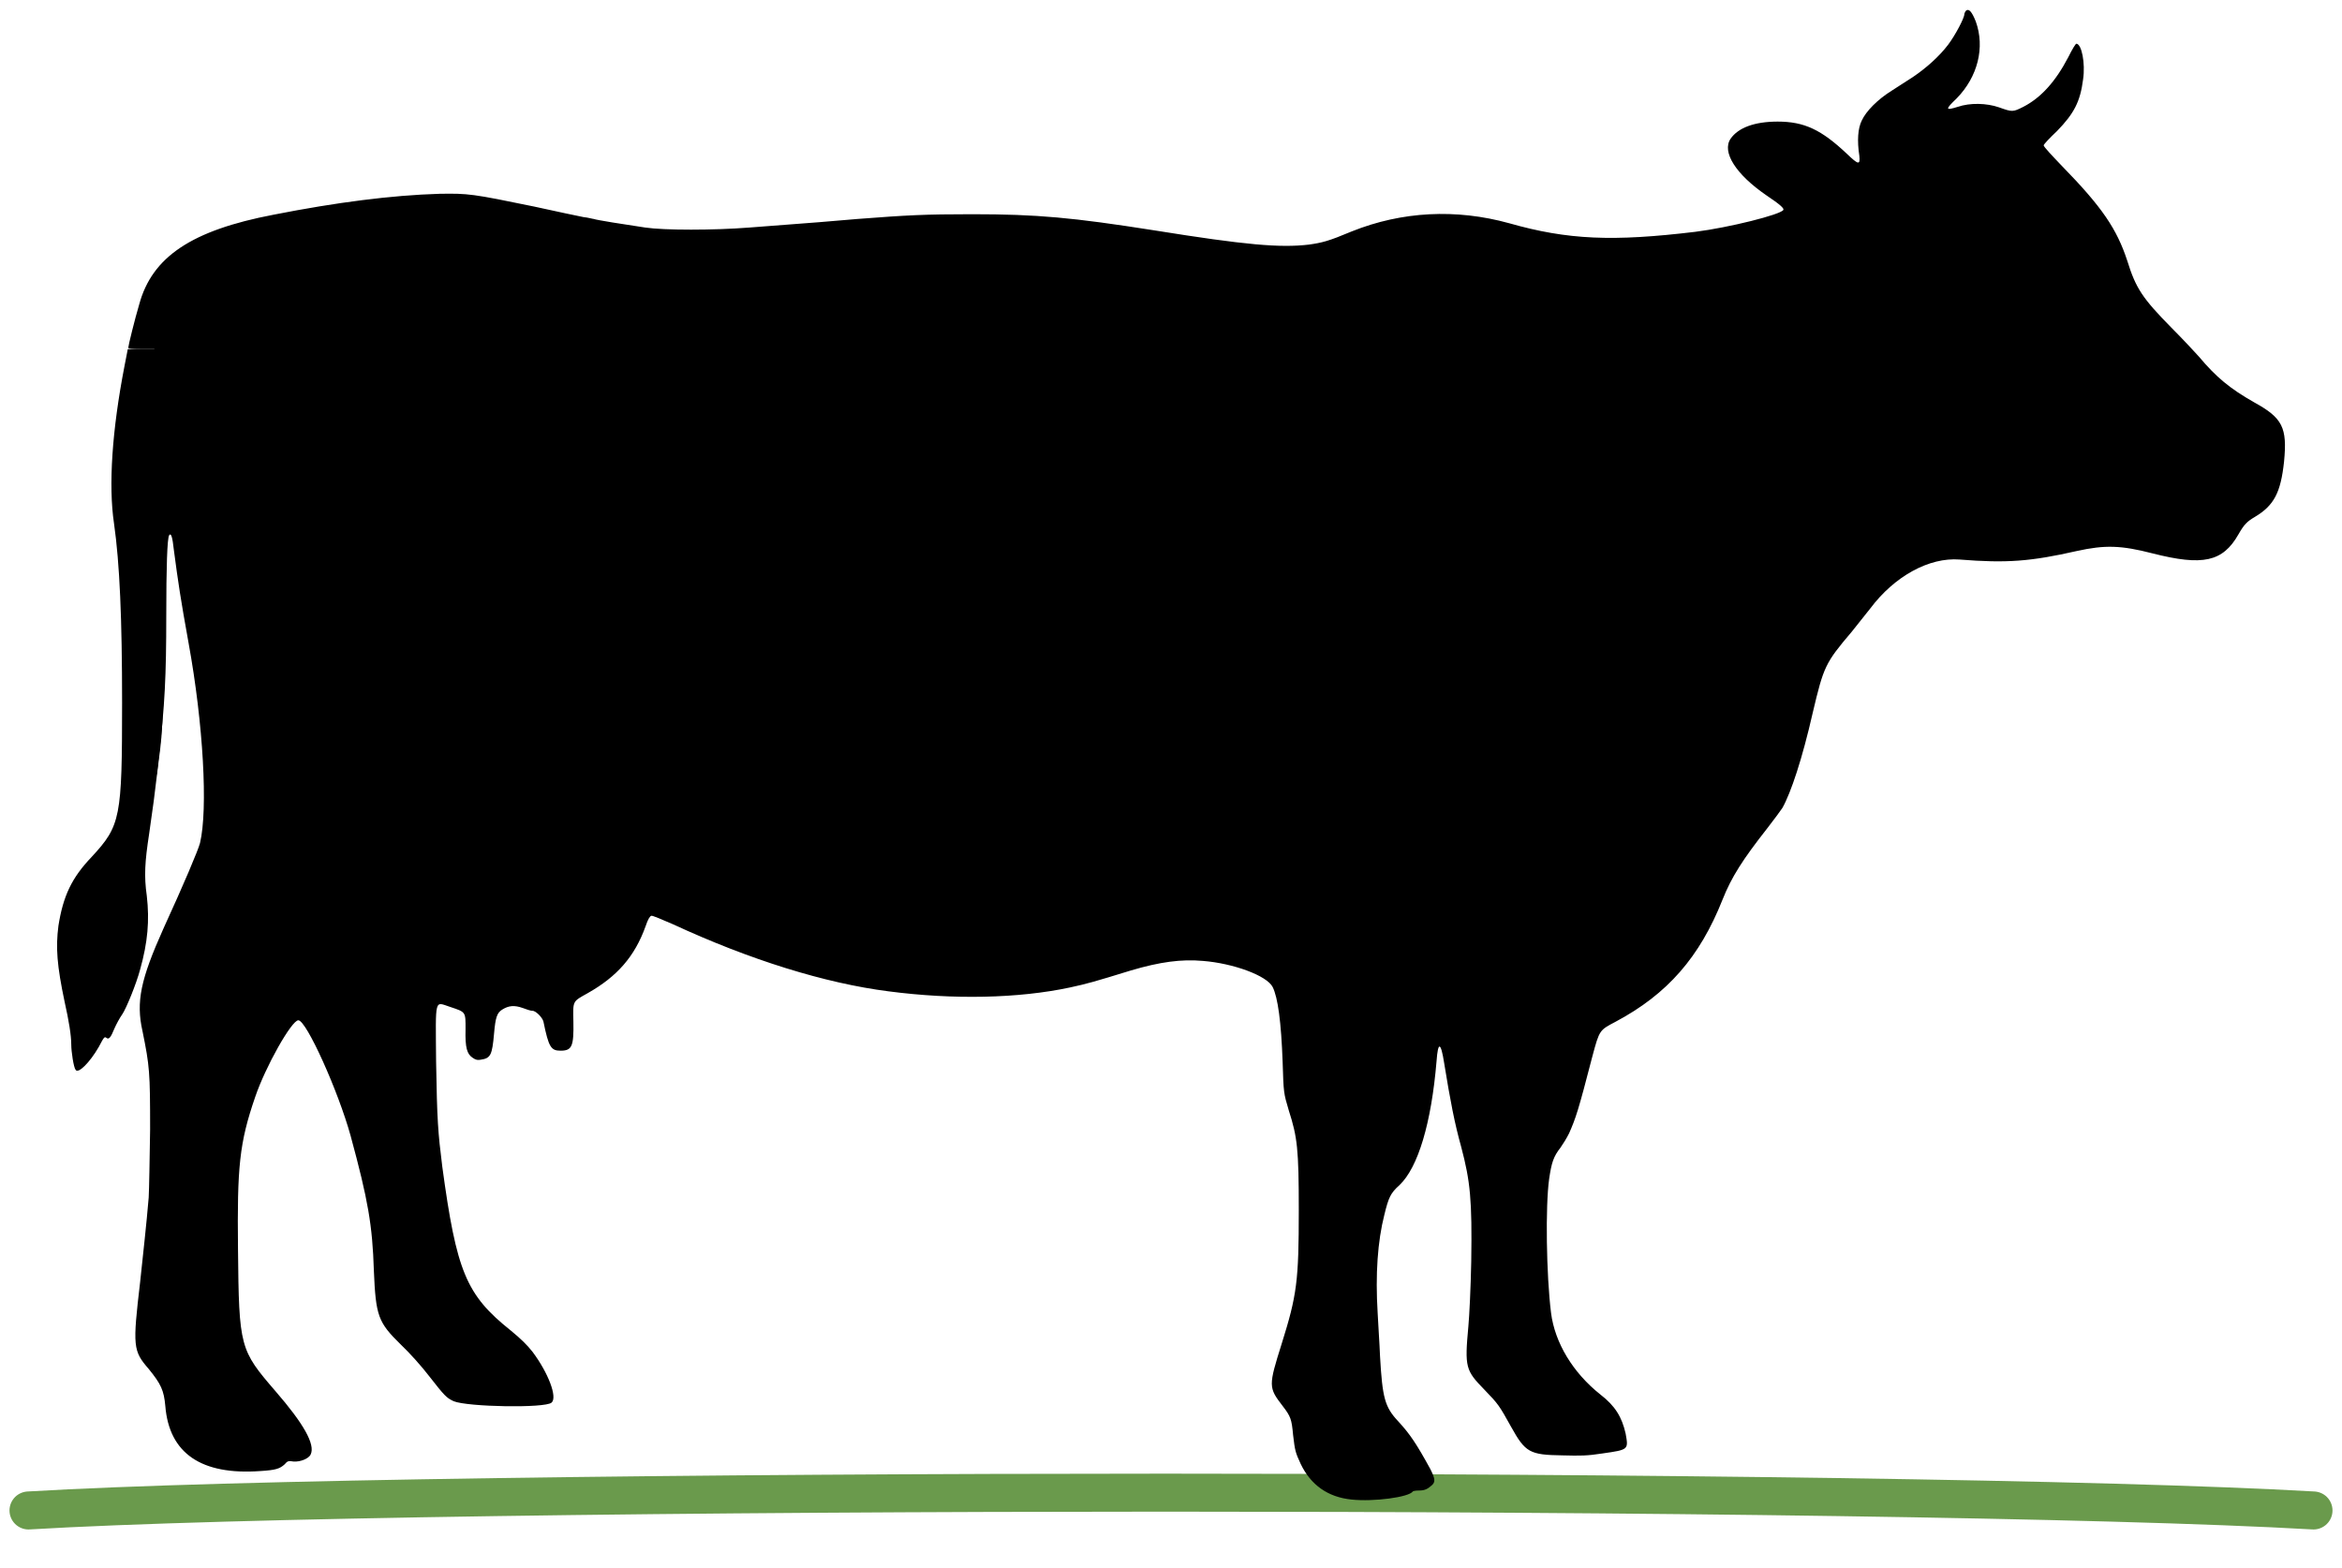
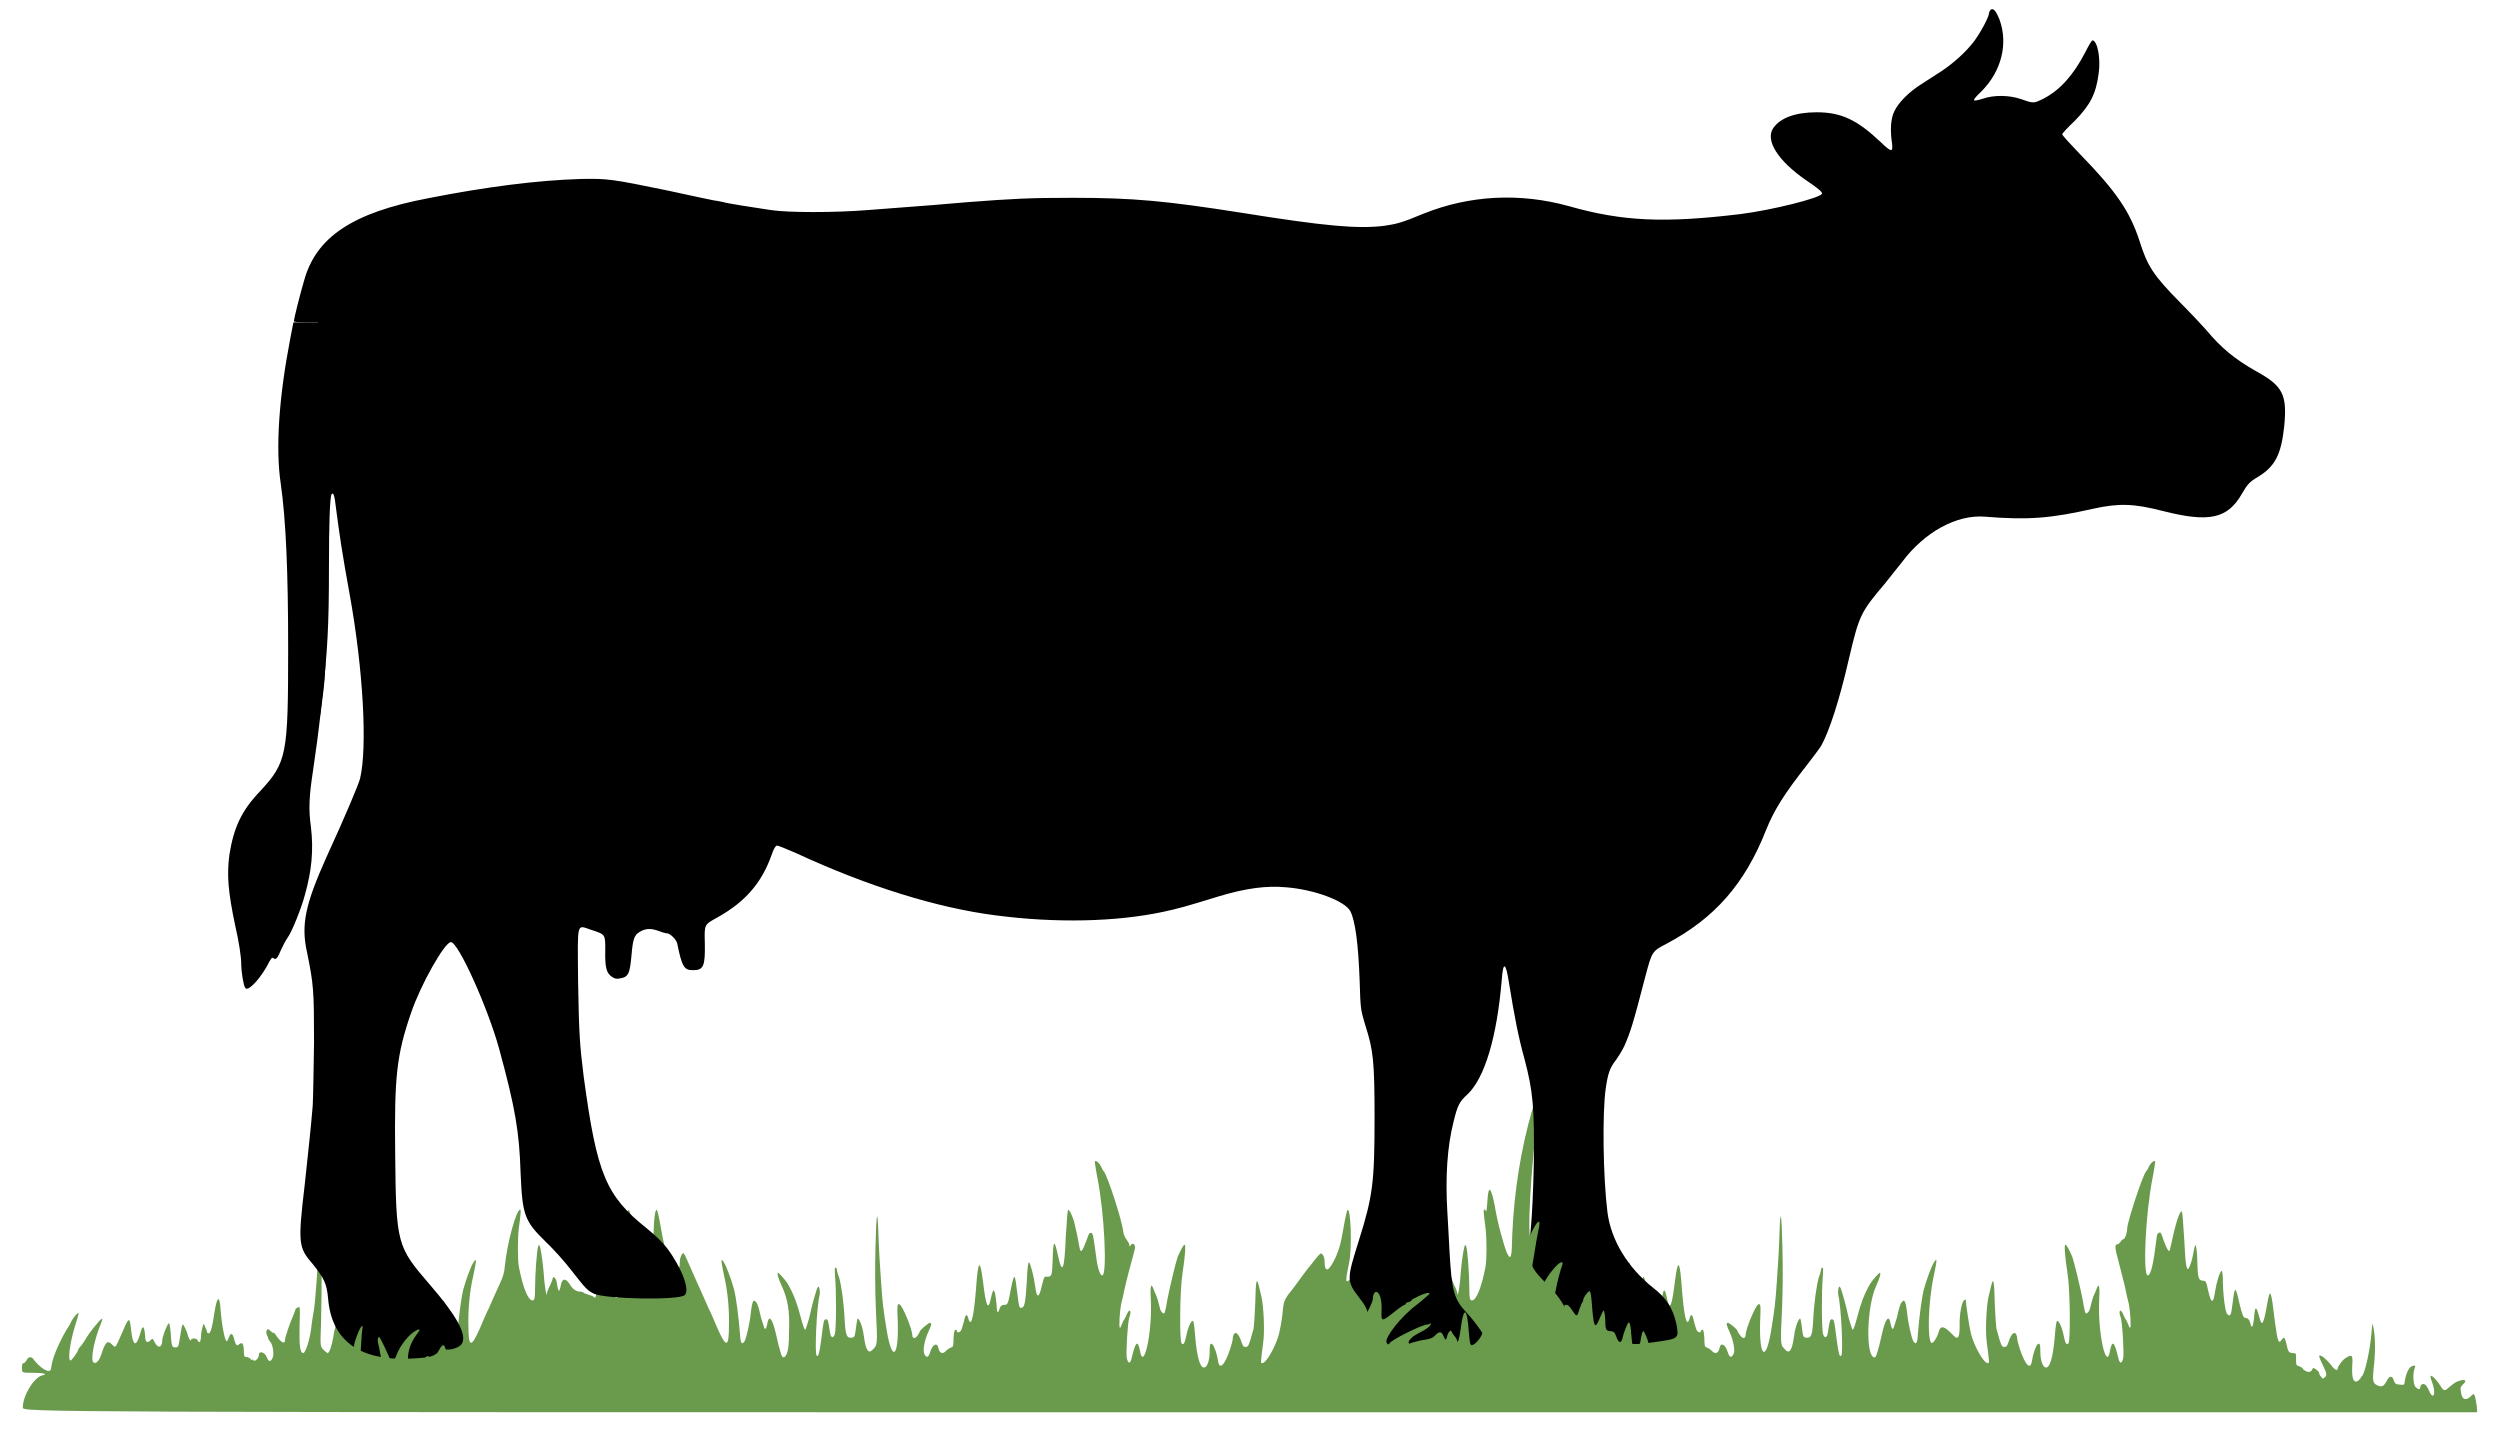
- <svg xmlns="http://www.w3.org/2000/svg" viewBox="-10 0 493 330" role="img" aria-label="Cow">
-   <path d="M-4 318 C80 313 390 313 477 318" fill="none" stroke="#6a9a4c" stroke-width="8" stroke-linecap="round" />
+ <svg xmlns="http://www.w3.org/2000/svg" viewBox="-50 0 570 326" role="img" aria-label="Cow">
+   <path fill="#6a9a4c" d="M-44.8 320.9C-44.8 318.2 -42.3 314.1 -40.4 313.6C-39 313.3 -39.9 313 -42.4 313C-45 313 -45 313 -45 311.9C-45 311.1 -44.9 310.8 -44.6 310.8C-44.4 310.8 -44.1 310.4 -43.9 310.1C-43.6 309.3 -42.8 309.2 -42.3 310C-40.9 311.8 -39.2 312.9 -38.6 312.5C-38.4 312.4 -38.3 311.8 -38.2 311.1C-37.9 309.1 -35.9 304.7 -34.2 302.2C-34 301.8 -33.8 301.5 -33.8 301.4C-33.8 301.2 -32.7 299.7 -32.4 299.5C-31.9 299.1 -32 299.5 -32.8 302C-34.1 306.2 -34.6 310.2 -33.9 310.2C-33.7 310.2 -32.2 308.2 -32.2 307.8C-32.2 307.7 -31.9 307.2 -31.4 306.7C-31 306.1 -30.4 305.3 -30.3 305C-29.8 304.1 -27.3 300.9 -26.8 300.7C-26.6 300.5 -26.6 300.8 -27 301.8C-28.5 305.4 -29.3 309.6 -28.8 310.5C-28.3 311.2 -27.4 310.4 -26.9 308.8C-26 306 -25.5 305.5 -24.5 306.5C-23.6 307.4 -23.8 307.6 -22 303.5C-20.6 300.2 -20.4 300.2 -20.1 303.3C-19.7 306.9 -19 307.2 -18.1 304.3C-17.5 301.9 -17.1 302.1 -16.9 304.7C-16.9 306 -16.4 306.3 -15.7 305.6C-15.2 305.1 -15.2 305.1 -14.7 306.1C-13.9 307.6 -13 307.2 -13 305.5C-13 304.9 -12 302.2 -11.6 301.8C-11.4 301.5 -11.3 301.9 -11.1 303.7C-10.9 306.9 -10.8 307.2 -10.1 307.2C-9.4 307.2 -9.3 307.2 -9 305.1C-8.6 302.6 -8.5 302 -8.3 302C-8.1 302 -7.3 303.8 -7.2 304.3C-7.2 304.7 -6.5 306 -6.5 305.6C-6.5 305.1 -5.3 305 -5 305.5C-4.6 306.3 -4.3 306.1 -4.2 305.1C-4.2 304.5 -4.1 303.6 -3.9 302.9C-3.6 301.6 -3.6 301.6 -3.2 302.6C-2.9 303.1 -2.8 303.6 -2.8 303.7C-2.8 303.9 -2.6 304 -2.4 304C-2 304 -1.6 302.7 -1.1 299.2C-0.5 295.4 0.1 295.2 0.3 298.7C0.6 302.5 1.3 305.8 1.7 305.8C1.8 305.8 2 305.4 2.2 304.9C2.5 303.9 3 303.9 3.3 305C3.7 306.6 4 307 4.4 306.6C5.2 305.9 5.5 306.2 5.6 307.8C5.6 309.3 5.7 309.4 6.2 309.4C6.5 309.4 6.9 309.6 7.1 309.8C7.4 310.2 7.5 310.2 7.6 310C7.7 309.7 7.7 309.7 7.7 309.9C7.8 310.8 9 309.8 9 309C9 307.9 10.3 308.2 10.8 309.4C11.2 310.5 11.7 310.6 12.1 309.7C12.6 308.9 12.2 306.5 11.6 305.9C11.4 305.7 11.2 305.4 11.2 305.3C11.2 305.2 11.1 304.8 10.9 304.5C10.4 303.4 11 302.6 11.6 303.4C11.9 303.7 12.2 303.9 12.3 303.9C12.4 303.8 12.7 304 12.9 304.4C14.1 306.2 15 306.6 15 305.4C15 304.9 16.2 301.3 16.8 300.1C17 299.5 17.3 298.9 17.3 298.8C17.2 298.4 18.2 297.8 18.3 298.1C18.4 298.2 18.4 300.2 18.3 302.4C18.2 306.7 18.4 308.6 19.2 308.5C19.7 308.3 20.7 305.3 21 302.5C21.1 301.3 21.4 299.8 21.5 299.1C21.9 297.1 22.5 288.6 22.7 282.4C22.8 277.9 22.9 276.9 23.1 277.8C23.4 279.2 23.4 294.9 23.2 301.6C23 306.9 23 306.9 23.7 307.7C24.1 308.1 24.6 308.5 24.7 308.5C25.1 308.5 25.7 306.7 26 304.8C26.2 303.1 26.8 301.1 27.3 300.7C27.5 300.4 27.6 300.9 27.9 303.2C28.1 304.8 28.2 304.9 28.8 305C29.9 305.1 30.2 304.6 30.4 301.2C30.6 296.9 31.2 292.9 31.7 291.2C32 290.5 32.2 289.7 32.2 289.4C32.2 289.2 32.4 289 32.5 289C32.7 289 32.7 289.6 32.6 291.1C32.3 294.2 32.3 303.5 32.7 304.3C33.1 305.3 33.6 305 33.8 303.6C34.1 301.2 34.3 300.8 34.6 300.8C35.2 300.8 35.2 301 35.7 305C36.2 308.8 36.4 309.4 36.8 309.1C37.3 308.8 36.8 297.8 36.1 295.1C36 294.4 36.2 293.1 36.5 293.4C36.8 293.7 37.9 297.6 38.5 300.5C38.9 301.9 39.3 303.1 39.4 303.2C39.6 303.2 40 302 40.5 300.1C41.2 297.4 42 295.1 43.4 292.7C43.8 292 45.4 290.2 45.6 290.2C45.9 290.2 45.6 291.4 44.8 293.1C42.6 297.8 42.3 309.5 44.4 309.5C44.6 309.5 44.8 309.1 45 308.4C45.2 307.9 45.3 307.2 45.4 307C45.5 306.8 45.7 305.7 46 304.5C46.9 300.5 47.7 299.5 48.1 302C48.3 303 48.6 303.3 48.8 302.6C48.9 302.3 49.2 301.3 49.5 300.4C49.7 299.4 50 298.3 50.1 298C50.2 297.7 50.4 297.1 50.6 296.9C51.2 296.1 51.5 296.7 51.8 299.1C52 301.6 52.9 305.4 53.3 305.9C53.9 306.7 54.2 306.2 54.3 303.9C54.6 300.1 55.2 295.7 55.6 294.1C56.3 291.6 57.3 288.9 57.9 287.9C58.7 286.6 58.7 287.1 57.9 290.9C57.1 294.3 56.7 298.5 56.8 302.2C56.8 307.3 57.4 307.4 59.4 302.9C60.2 301.1 60.8 299.5 61.4 298.4C61.7 297.7 62.2 296.6 62.5 295.9C62.8 295.2 63.5 293.7 64 292.6C64.7 291.1 65 290.1 65.1 288.7C65.6 283.5 67.7 275.8 68.6 275.8C68.8 275.8 68.8 276.2 68.3 280C68 282.3 68 287.2 68.3 288.8C69.2 293.5 70.4 296.5 71.4 296.5C71.9 296.5 72 295.9 72 293.5C72 290.7 72.4 284.9 72.7 284.2C72.9 283.7 73 283.7 73.2 284.6C73.5 285.9 73.9 288.9 74.1 292C74.3 294 74.7 296.1 74.7 294.8C74.8 294.5 75 293.8 75.4 293.1C75.7 292.4 76 291.7 76 291.6C76 290.8 76.7 291.3 76.9 292.2C77.3 294.8 77.5 294.9 77.9 292.9C78.2 291.4 79 291.4 79.9 292.8C80.6 294 81.4 294.5 82.4 294.5C82.7 294.5 83 294.6 83 294.7C83 294.8 83.6 295 84.2 295.2C84.9 295.4 85.5 295.7 85.5 295.8C85.5 296 85.6 295.9 85.8 295.7C86.2 295 85.4 293.9 83 291.4C80.7 289.1 80.4 288.8 80.8 288.2C80.9 288 81 288 81 288.2C81 288.3 81.3 288.5 81.7 288.6C82.1 288.7 82.7 288.9 83 289.2C83.3 289.5 83.6 289.8 83.7 289.8C83.8 289.8 84.2 290 84.6 290.3C84.9 290.6 85.6 291.2 86 291.5C87.1 292.3 89.7 294.9 90.1 295.6C90.6 296.2 91 295.9 91 294.9C91 293.8 88.4 287.8 86.9 285.4C86.5 284.8 86.2 284.2 86.1 284C86 283.8 84.9 282.3 83.6 280.6C80.9 277 80.6 276.4 81.8 276.8C82.3 276.9 82.6 277 82.7 277C83 277 87.9 282.3 89.5 284.3C90.6 285.8 91.7 287 91.8 286.9C92 286.9 92.1 285.8 92 283.5C91.9 279.9 92.3 277.3 92.9 276.3C93.5 275.5 93.6 275.9 94 278.8C94.2 280.7 95.1 284.1 95.7 285.4C97.9 290 98.3 290.7 99.1 291.6C100.3 292.8 100.3 292.2 99.4 287.9C98.7 284.6 99 275.1 99.8 275.9C99.9 276.1 100.3 277.7 100.6 279.5C101.3 283.6 101.6 284.6 102.4 286.5C103.9 290 105 290.4 105 287.6C105 287.1 105.2 286.5 105.4 286.1C105.9 285.4 105.8 285.3 107.6 289.4C108.1 290.5 108.8 292.1 109.2 293C109.6 293.9 110.2 295.2 110.5 295.9C110.8 296.6 111.3 297.7 111.6 298.4C112.2 299.5 112.8 301.1 113.6 302.9C115.6 307.4 116.2 307.3 116.2 302.2C116.3 298.5 115.9 294.3 115.1 290.9C114.3 287.1 114.3 286.6 115.1 287.9C115.7 288.9 116.7 291.6 117.4 294.1C117.8 295.7 118.4 300.1 118.7 303.9C118.8 306.2 119.1 306.7 119.7 305.9C120.1 305.4 121 301.6 121.2 299.1C121.5 296.7 121.8 296.1 122.4 296.9C122.6 297.1 122.8 297.7 122.9 298C123 298.3 123.3 299.4 123.5 300.4C123.8 301.3 124.1 302.3 124.2 302.6C124.4 303.3 124.7 303 124.9 302C125.3 299.5 126.1 300.5 127 304.5C127.3 305.7 127.5 306.8 127.6 307C127.7 307.2 127.8 307.9 128 308.4C128.3 309.8 128.9 309.8 129.4 308.6C129.7 307.9 129.9 306.6 129.9 303.6C130.1 299 129.6 296.1 128.2 293.1C127.4 291.4 127.1 290.2 127.4 290.2C127.6 290.2 129.2 292 129.6 292.7C131 295.1 131.8 297.4 132.5 300.1C133 302 133.4 303.2 133.6 303.2C133.7 303.1 134.1 301.9 134.5 300.5C135.1 297.6 136.2 293.7 136.5 293.4C136.8 293.1 137 294.4 136.9 295.1C136.2 297.8 135.7 308.8 136.2 309.1C136.6 309.4 136.8 308.8 137.3 305C137.8 301 137.8 300.8 138.4 300.8C138.7 300.8 138.9 301.2 139.2 303.6C139.4 305 139.9 305.3 140.3 304.3C140.7 303.5 140.7 294.2 140.4 291.1C140.3 289.6 140.3 289 140.5 289C140.6 289 140.8 289.2 140.8 289.4C140.8 289.7 141 290.5 141.3 291.2C141.8 292.9 142.4 296.9 142.6 301.2C142.8 304.6 143.1 305.1 144.2 305C144.8 304.9 144.9 304.8 145.1 303.2C145.4 300.9 145.5 300.4 145.7 300.7C146.2 301.2 146.8 303.1 147 304.9C147.4 307.8 148 308.7 148.9 307.8C150.1 306.6 150.1 306.8 149.7 298.6C149.5 293.9 149.5 288.6 149.6 284.7C149.8 276 150.1 274.9 150.3 282C150.4 285.1 150.7 289.8 150.9 292.5C151.2 296.9 151.4 298.7 152.2 303.5C153.4 310.6 154.9 309.5 154.7 301.6C154.5 297.4 154.6 297.2 155.1 297.4C155.8 297.7 158 303.1 158 304.4C158 305.2 158.7 305.3 159.2 304.5C159.5 304.1 159.7 303.7 159.7 303.6C159.8 303.2 161.8 301.5 162.1 301.6C162.5 301.7 162.3 302.3 161.6 303.8C160.8 305.6 160.4 307.8 160.7 308.6C161.2 309.7 161.7 309.6 162.1 308.2C162.6 306.6 163.6 306 163.9 307.2C164.2 308.6 164.9 308.9 165.8 307.9C166.1 307.6 166.6 307.3 166.9 307.2C167.3 307.1 167.4 306.9 167.4 305.2C167.5 303.7 167.6 303.2 167.9 303.2C168.1 303.2 168.2 303.4 168.2 303.5C168.2 304 168.9 303.8 169.2 303.2C169.3 302.9 169.6 302 169.8 301.2C170.1 299.6 170.5 299.4 170.8 300.7C171.5 302.9 172.1 300 172.7 291.7C173.1 287.3 173.5 287.4 174.1 292C174.8 297.9 175.3 299 175.9 296.1C176.5 293.3 176.8 293.6 177.2 297.3C177.3 299.4 177.5 299.7 177.9 298.4C178.1 297.8 178.3 297.6 178.9 297.5C179.8 297.5 179.8 297.5 180.6 293.3C181.3 290.1 181.4 290.2 182 295.3C182.3 297.8 182.4 298.2 182.8 298.2C183.6 298.2 183.8 297.1 184.1 292.4C184.2 289.5 184.4 287.8 184.6 287.8C184.9 287.9 185.7 290.9 186 293.2C186.4 296.2 186.9 296.1 187.6 292.9C188.1 291 188.1 291 188.8 291.1C189.8 291.1 189.9 290.7 190 287.4C190.1 282.7 190.4 282.4 191.2 286.2C192.2 290.8 192.7 289.7 193 281.9C193.2 278.7 193.4 276 193.5 275.9C193.8 275.6 194.7 277.6 195 279C195.1 279.5 195.4 280.7 195.6 281.6C195.8 282.6 196 283.8 196.1 284.3C196.4 285.9 196.7 285.5 197.8 282.6C198.2 281.4 198.4 281 198.7 281.1C199.2 281.1 199.2 281.4 199.9 286.3C200.2 289 200.8 290.8 201.3 290.8C202.5 290.8 201.8 276.4 200.2 268.5C199.8 266.5 199.6 264.8 199.6 264.8C199.9 264.5 200.6 265.1 201 265.9C201.2 266.4 201.5 266.9 201.7 267.1C202.5 268.1 205.8 278.1 206.1 280.8C206.2 281.5 206.5 282.2 206.9 282.7C207.2 283.1 207.5 283.6 207.5 283.9C207.5 284.3 207.5 284.3 207.8 283.9C208.3 283.3 208.7 283.6 208.8 284.4C208.8 284.7 208.4 286.1 208 287.6C207.6 289 207 291.4 206.6 293C206.3 294.6 205.8 296.6 205.6 297.4C205.3 299 205.1 302.4 205.3 302.7C205.4 302.8 205.6 302.5 205.7 302.1C205.9 301.7 206.1 301.2 206.2 301C206.4 300.8 206.7 300.2 206.9 299.7C207.5 298.2 208.1 298.8 207.5 300.3C207.1 301.3 206.7 308.5 206.9 309.6C207.2 311 207.7 311 208 309.7C208.9 305.9 209.4 305.4 209.9 307.9C210.7 312.9 212.7 304.1 212.4 296.8C212.2 293.2 212.4 292.3 213 293.9C213.1 294.3 213.4 294.9 213.5 295.1C213.8 295.7 214.2 297.1 214.4 298C214.5 298.9 215.2 299.7 215.5 299.4C215.6 299.2 215.9 298 216.1 296.6C216.6 293.9 218.1 287.7 218.5 286.6C219.2 285 219.8 283.8 220.1 283.8C220.4 283.8 220.2 286.5 219.6 290.4C219 294 218.9 305.8 219.4 306.3C219.9 306.7 220.1 306.4 220.6 304C221.1 301.9 221.9 300.6 222.1 301.4C222.2 301.7 222.4 303.1 222.5 304.7C222.9 309.4 223.6 311.8 224.5 311.8C225.2 311.8 225.8 310.3 225.8 308.2C225.8 306.6 225.9 306.1 226.4 306.5C226.8 306.7 227.5 308.8 227.7 310.2C228 312.5 229.2 311.4 230.5 307.5C230.8 306.6 231.1 305.5 231.1 304.9C231.4 303.2 232.4 303.8 233.1 306.1C233.4 306.9 233.5 307.1 234 307.1C234.6 307.1 234.7 307 235.8 303C235.9 302.5 236.1 299.8 236.2 297.1C236.3 292 236.5 291.1 237 293.1C237.1 293.6 237.4 294.8 237.6 295.6C238.1 297.7 238.4 303.6 238 306.2C237.4 310.8 237.4 310.8 237.8 310.8C238.7 310.8 240.8 307.1 241.6 304.2C241.8 303.4 242.2 301.4 242.4 299.6C242.7 296.4 242.7 296.4 245.1 293.4C246.3 291.7 248.1 289.3 249.1 288.1C250.1 286.8 251 285.8 251.1 285.8C251.5 285.7 252 286.6 252 287.5C252 290.4 253 290 254.6 286.5C255.4 284.6 255.7 283.6 256.4 279.5C256.7 277.7 257.1 276.1 257.2 275.9C258 275.1 258.3 284.6 257.6 287.9C256.7 292.2 256.7 292.8 257.9 291.6C258.7 290.7 259.1 290 261.3 285.4C261.9 284.1 262.8 280.7 263 278.8C263.4 275.9 263.5 275.5 264.1 276.3C264.7 277.3 265.1 279.9 265 283.5C264.9 285.8 265 286.9 265.2 286.9C265.3 287 266.4 285.8 267.5 284.3C269.1 282.3 274 277 274.3 277C274.4 277 274.7 276.9 275.2 276.8C276.4 276.4 276.1 277 273.4 280.6C272.1 282.3 271 283.8 270.9 284C270.8 284.2 270.5 284.8 270.1 285.4C268.6 287.8 266 293.8 266 294.9C266 295.9 266.4 296.2 266.9 295.6C267.3 294.9 269.9 292.3 271 291.5C271.4 291.2 272.1 290.6 272.4 290.3C272.8 290 273.2 289.8 273.3 289.8C273.4 289.8 273.7 289.5 274 289.2C274.3 288.9 274.9 288.7 275.3 288.6C275.7 288.5 276 288.3 276 288.2C276 288 276.1 288 276.2 288.2C276.6 288.8 276.3 289.1 274 291.4C271.6 293.9 270.8 295 271.2 295.7C271.4 295.9 271.5 296 271.5 295.8C271.5 295.7 272.1 295.4 272.8 295.2C273.4 295 274 294.8 274 294.7C274 294.6 274.3 294.5 274.6 294.5C275.6 294.5 276.4 294 277.1 292.8C278 291.4 278.8 291.4 279.1 292.9C279.5 294.9 279.7 294.8 280.1 292.2C280.3 291.3 281 290.8 281 291.6C281 291.7 281.3 292.4 281.6 293.1C282 293.8 282.2 294.5 282.3 294.8C282.3 296.1 282.7 294 282.9 292C283.1 288.9 283.5 285.9 283.8 284.6C284 283.7 284.1 283.7 284.3 284.2C284.6 284.9 285 290.7 285 293.5C285 295.9 285.1 296.5 285.6 296.5C286.6 296.5 287.8 293.5 288.7 288.8C289 287.2 289 282.3 288.7 280C288.2 276.1 288.2 275.8 288.4 275.8C288.6 275.8 288.8 275.9 288.8 276.2C288.9 276.4 289 275.6 289.1 274.3C289.3 270.1 289.9 270.3 290.8 274.9C291.4 278.7 292.9 284.1 293.6 285.7C294.5 287.5 294.7 286.8 294.8 281.4C295.2 271.8 296.8 261.7 299.4 252.9C300.7 248.5 301.3 248.4 300.8 252.6C299 266.3 298.1 282.5 299.1 282.5C299.5 282.5 300 281.1 300 280.1C300 278.7 303.5 268 304.3 267.1C304.5 266.9 304.8 266.4 305 265.9C305.4 265.1 306.1 264.5 306.4 264.8C306.4 264.8 306.2 266.5 305.8 268.5C304.2 276.4 303.5 290.8 304.7 290.8C305.2 290.8 305.8 289 306.1 286.3C306.8 281.4 306.8 281.1 307.3 281.1C307.6 281 307.8 281.4 308.2 282.6C309.3 285.5 309.6 285.9 309.9 284.3C310 283.8 310.2 282.6 310.4 281.6C310.6 280.7 310.9 279.5 311 279C311.3 277.6 312.2 275.6 312.5 275.9C312.6 276 312.8 278.7 313 281.9C313.3 289.7 313.8 290.8 314.8 286.2C315.6 282.4 315.9 282.7 316 287.4C316.1 290.7 316.2 291.1 317.2 291.1C317.9 291 317.9 291 318.4 292.9C319.1 296.1 319.6 296.2 320 293.2C320.3 290.9 321.1 287.9 321.4 287.8C321.6 287.8 321.8 289.5 321.9 292.4C322.2 297.1 322.4 298.2 323.2 298.2C323.6 298.2 323.7 297.8 324 295.3C324.6 290.2 324.7 290.1 325.4 293.3C326.2 297.5 326.2 297.5 327.1 297.5C327.7 297.6 327.9 297.8 328.1 298.4C328.5 299.7 328.7 299.4 328.8 297.3C329.2 293.6 329.5 293.3 330.1 296.1C330.7 299 331.2 297.9 331.9 292C332.5 287.4 332.9 287.3 333.3 291.7C333.9 300 334.5 302.9 335.2 300.7C335.5 299.4 335.9 299.6 336.2 301.2C336.4 302 336.7 302.9 336.8 303.2C337.1 303.8 337.8 304 337.8 303.5C337.8 303.4 337.9 303.2 338.1 303.2C338.4 303.2 338.5 303.7 338.6 305.2C338.6 306.9 338.7 307.1 339.1 307.2C339.4 307.3 339.9 307.6 340.2 307.9C341.1 308.9 341.8 308.6 342.1 307.2C342.4 306 343.4 306.6 343.9 308.2C344.3 309.6 344.8 309.7 345.3 308.6C345.6 307.8 345.2 305.6 344.4 303.8C343.7 302.3 343.5 301.7 343.9 301.6C344.2 301.5 346.3 303.2 346.2 303.6C346.2 303.7 346.5 304.1 346.8 304.5C347.3 305.3 348 305.2 348 304.4C348 303.1 350.2 297.7 350.9 297.4C351.4 297.2 351.5 297.4 351.3 301.6C351.1 309.5 352.6 310.6 353.8 303.5C354.6 298.7 354.8 296.9 355.1 292.5C355.3 289.8 355.6 285.1 355.7 282C355.9 274.9 356.2 276 356.4 284.7C356.5 288.6 356.5 293.9 356.3 298.6C355.9 306.8 355.9 306.6 357.1 307.8C358 308.7 358.6 307.8 359 304.9C359.2 303.1 359.8 301.2 360.3 300.7C360.5 300.4 360.6 300.9 360.9 303.2C361.1 304.8 361.2 304.9 361.8 305C362.9 305.1 363.2 304.6 363.4 301.2C363.6 296.9 364.2 292.9 364.7 291.2C365 290.5 365.2 289.7 365.2 289.4C365.2 289.2 365.4 289 365.5 289C365.7 289 365.7 289.6 365.6 291.1C365.3 294.2 365.3 303.5 365.7 304.3C366.1 305.3 366.6 305 366.8 303.6C367.1 301.2 367.3 300.8 367.6 300.8C368.2 300.8 368.2 301 368.7 305C369.2 308.8 369.4 309.4 369.8 309.1C370.3 308.8 369.8 297.8 369.1 295.1C369 294.4 369.2 293.1 369.5 293.4C369.8 293.7 370.9 297.6 371.5 300.5C371.9 301.9 372.3 303.1 372.4 303.2C372.6 303.2 373 302 373.5 300.1C374.2 297.4 375 295.1 376.4 292.7C376.8 292 378.4 290.2 378.6 290.2C378.9 290.2 378.6 291.4 377.8 293.1C375.6 297.8 375.3 309.5 377.4 309.5C377.6 309.5 377.8 309.1 378 308.4C378.2 307.9 378.3 307.2 378.4 307C378.5 306.8 378.7 305.7 379 304.5C379.9 300.5 380.7 299.5 381.1 302C381.3 303 381.6 303.3 381.8 302.6C381.9 302.3 382.2 301.3 382.5 300.4C382.7 299.4 383 298.3 383.1 298C383.2 297.7 383.4 297.1 383.6 296.9C384.2 296.1 384.5 296.7 384.8 299.1C385 301.6 385.9 305.4 386.3 305.9C386.9 306.7 387.2 306.2 387.3 303.9C387.6 300.1 388.2 295.7 388.6 294.1C389.3 291.6 390.3 288.9 390.9 287.9C391.7 286.6 391.7 287.1 390.9 290.9C389.6 296.9 389.4 305.8 390.4 306.2C390.8 306.3 391.7 304.9 392 303.7C392.5 302.1 393.2 302.2 395.5 304.6C396.4 305.5 396.8 305 396.8 302.4C396.7 299.7 397.3 296.6 397.9 296.4C398.1 296.3 398.3 296.3 398.2 296.3C398.2 297.3 399.1 303.2 399.4 304.2C400.2 307.1 402.3 310.8 403.2 310.8C403.6 310.8 403.6 310.8 403 306.2C402.6 303.6 402.9 297.7 403.4 295.6C403.6 294.8 403.9 293.6 404 293.1C404.5 291.1 404.7 292 404.8 297.1C404.9 299.8 405.1 302.5 405.2 303C406.3 307 406.4 307.1 407 307.1C407.5 307.1 407.6 306.9 407.9 306.1C408.6 303.8 409.6 303.2 409.9 304.9C409.9 305.5 410.2 306.6 410.5 307.5C411.8 311.4 413 312.5 413.3 310.2C413.5 308.8 414.2 306.7 414.6 306.5C415.1 306.1 415.2 306.6 415.2 308.2C415.2 310.3 415.8 311.8 416.5 311.8C417.4 311.8 418.1 309.4 418.5 304.7C418.6 303.1 418.8 301.7 418.9 301.4C419.1 300.6 419.9 301.9 420.4 304C420.9 306.4 421.1 306.7 421.6 306.3C422.1 305.8 422 294 421.4 290.4C420.8 286.5 420.6 283.8 420.9 283.8C421.2 283.8 421.8 285 422.5 286.6C422.9 287.7 424.4 293.9 424.9 296.6C425.1 298 425.4 299.2 425.5 299.4C425.8 299.7 426.5 298.9 426.6 298C426.8 297.1 427.2 295.7 427.5 295.1C427.6 294.9 427.9 294.3 428 293.9C428.6 292.3 428.8 293.2 428.6 296.8C428.3 304.1 430.3 312.9 431.1 307.9C431.6 305.4 432.1 305.9 433 309.7C433.3 311 433.8 311 434.1 309.6C434.3 308.5 433.9 301.3 433.5 300.3C432.9 298.8 433.5 298.2 434.1 299.7C434.3 300.2 434.6 300.8 434.8 301C434.9 301.2 435.1 301.7 435.3 302.1C435.4 302.5 435.6 302.8 435.7 302.7C435.9 302.4 435.7 299 435.4 297.4C435.2 296.6 434.7 294.6 434.4 293C434 291.4 433.4 289 433 287.5C432.2 284.7 432.1 283.6 432.8 283.7C433 283.7 433.3 283.4 433.5 283.1C433.7 282.8 434 282.5 434.2 282.5C434.5 282.5 435 281 435 280.1C435 278.7 438.5 268 439.3 267.1C439.5 266.9 439.8 266.4 440 265.9C440.4 265.1 441.1 264.5 441.4 264.8C441.4 264.8 441.2 266.5 440.8 268.5C439.2 276.4 438.5 290.8 439.7 290.8C440.4 290.7 441 288.2 441.7 282.3C441.7 281.7 441.9 281.2 442.2 281.1C442.6 280.9 442.7 280.9 443.3 282.8C444 284.6 444.4 285.4 444.6 285.2C444.7 285.2 445.1 283.5 445.5 281.6C446.3 278 447.2 275.7 447.5 276.3C447.6 276.5 447.8 279.3 448 282.5C448.3 289 448.6 290.4 449.3 288.6C449.5 288.1 449.8 287.2 449.9 286.6C450 286.1 450.2 285.2 450.3 284.6C450.6 283.6 450.6 283.6 450.8 284.8C450.9 285.4 451 286.8 451 287.9C451.1 291.2 451.2 291.9 452.2 292C452.9 292 453 292.1 453.4 294C454.1 297.2 454.6 297.4 455 294.7C455.3 292.6 456.1 289.9 456.5 289.8C456.7 289.7 456.7 290.2 456.8 291.2C456.8 294.9 457.3 299.1 457.8 299.6C458.5 300.3 458.7 299.9 459 297.4C459.5 293.2 459.7 293.1 460.5 296.8C461.2 299.8 461.5 300.5 462 300.5C462.5 300.5 462.9 300.9 463.1 301.8C463.4 303 463.7 302.6 463.9 300.7C464.1 297.7 464.4 297.6 465.1 300.2C465.7 302.7 466.1 302 466.9 297.4C467.6 293.4 467.8 293.9 468.7 301.5C469.3 305.9 469.5 306.5 470.2 305.5C470.8 304.7 470.9 304.8 471.3 306.4C471.7 308.2 471.8 308.4 472.7 308.5C473.5 308.5 473.5 308.5 473.5 309.9C473.5 311.2 473.5 311.3 474.2 311.5C474.7 311.7 475 311.9 475 312C475 312.1 475.3 312.4 475.7 312.6C476.5 313 477 312.8 477.3 312C477.4 311.6 478.8 312.7 478.8 313.1C478.7 313.2 478.9 313.5 479.2 313.9C479.6 314.4 479.6 314.4 480.1 314C480.6 313.5 480.5 313.1 479.4 310.8C479 310 478.7 309.2 478.8 309.1C479.1 308.8 480.4 309.9 481.4 311.1C482.2 312.3 483 312.7 483 312C483 311.5 484.3 309.8 485 309.5C486.3 308.7 486.5 309 486.3 311.5C486.2 314 486.5 315.1 487.3 315C487.6 314.9 487.9 314.6 488.1 314.4C488.3 314.1 488.4 313.8 488.5 313.8C489.2 313.2 490.4 307.7 490.7 303.9C490.9 301.4 490.9 301.4 491.2 303C491.6 305.1 491.6 308.7 491.2 311.9C490.9 314.9 491 315.4 492.1 315.9C493.1 316.3 493.5 316.1 494.2 314.8C494.8 313.6 495.5 313.6 495.8 314.8C496.1 315.5 496.2 315.6 497.2 315.7C498.2 315.8 498.2 315.8 498.3 314.8C498.6 313.1 499.2 311.8 499.9 311.5C500.7 311.2 500.8 311.3 500.5 312.1C500.1 313.2 500.2 315.5 500.7 316.2C501.3 316.8 501.8 316.9 501.8 316.4C501.8 316.2 501.9 315.9 502.1 315.7C502.7 315.3 503.2 315.7 503.8 317C504 317.6 504.4 318.2 504.6 318.2C505.2 318.3 505.1 316.7 504.5 315.1C504.2 314.4 504.1 313.7 504.2 313.7C504.5 313.5 505.8 314.9 506.5 316.1C507.2 317.2 507.4 317.2 508.4 316.3C509.7 315.2 509.9 315.1 510.8 314.8C512.1 314.4 512.5 314.8 511.6 315.6C511 316.2 510.9 316.4 511.1 317.4C511.3 319.1 512.2 319.5 513.4 318.3C514 317.7 514 317.7 514.3 318.4C514.4 318.8 514.6 319.8 514.7 320.6L514.8 322 235 322C-44.8 322 -44.8 322 -44.8 320.9Z" />
  <g fill="currentColor">
    <path d="M5.9 225.2C5.5 224.7 5 221.4 5 219.9C5 218 4.5 214.9 3.6 210.9C2 203.3 1.7 199.5 2.3 194.9C3.3 188.6 5.1 184.8 9.3 180.4C15.4 173.8 15.7 172.2 15.7 147.9C15.7 130.3 15.2 118.6 14 110.2C12.8 102.2 13.6 90.5 16.2 77.1L16.9 73.5 20.7 73.5L24.5 73.5 24.4 113.1C24.4 152.6 24.4 152.6 23.4 160.2C22.4 168.5 22.3 169.3 21.4 175.5C20.5 181.4 20.3 184.4 20.9 188.6C21.5 193.8 21.1 198.4 19.5 204.1C18.7 207.1 16.6 212.3 15.7 213.6C15.2 214.3 14.5 215.6 14.1 216.5C13.3 218.5 12.9 218.9 12.4 218.5C12 218.2 11.9 218.3 10.8 220.4C8.9 223.7 6.4 226.2 5.9 225.2Z" />
    <path d="M274.5 315.7C269.5 315.2 265.9 312.6 263.8 308.2C262.7 305.8 262.6 305.5 262.2 302.1C261.9 298.8 261.7 298.2 260 296C257 292.1 257 291.8 259.8 282.9C263 272.7 263.4 269.7 263.4 254.8C263.4 241.9 263.1 239.4 261.3 233.8C260.2 230.1 260.2 230.1 260 223.6C259.7 215.2 259 210 257.9 207.8C256.7 205.4 249.6 202.8 243.2 202.3C238.7 201.9 234.2 202.5 228.1 204.3C220.3 206.7 218.9 207.1 215.2 207.9C204.4 210.2 190.7 210.5 177 208.7C163.7 207 147.9 202.1 131.7 194.6C129.4 193.6 127.3 192.7 127.1 192.8C126.8 192.9 126.4 193.5 125.9 195C123.6 201.4 119.9 205.6 113.7 209.1C110.5 210.9 110.6 210.6 110.7 215.1C110.8 220.3 110.4 221.2 108 221.2C106 221.2 105.5 220.5 104.4 215.1C104.2 214.2 102.7 212.7 102 212.8C101.7 212.8 100.8 212.5 100 212.2C98.3 211.6 97.1 211.7 95.8 212.5C94.6 213.2 94.3 214.2 94 217.6C93.6 222.1 93.3 222.8 91.2 223.1C90.6 223.2 90.2 223.2 89.5 222.7C88.3 221.9 87.9 220.6 88 216.7C88 213 88.1 213.1 84.8 212C81.4 210.9 81.7 209.8 81.8 223.5C82 235.9 82.2 238.4 83.1 245.6C86.1 267.7 88.1 272.6 97.5 280.1C99.7 281.9 101 283.2 102.1 284.6C105.4 289 107.4 294.2 106.1 295.3C104.7 296.5 88.4 296.2 85.5 295C84 294.3 83.6 293.9 80.4 289.8C78.8 287.7 76.2 284.8 74.4 283.1C69.6 278.4 69.1 277.1 68.7 267.5C68.4 258 67.5 252.7 63.8 239.1C61.2 229.7 54.5 214.8 52.8 214.8C51.4 214.8 45.9 224.5 43.7 231C40.4 240.6 39.9 245.6 40.1 263C40.3 283.7 40.5 284.2 48 292.9C53.9 299.7 56.4 304.1 55.4 306.2C55 307.1 53.2 307.8 51.8 307.7C50.7 307.5 50.5 307.6 49.9 308.3C48.9 309.2 48.1 309.5 44.8 309.7C32.4 310.6 25.6 306 24.8 296C24.5 292.7 23.9 291.4 21.3 288.2C18 284.4 17.9 283.5 19.5 269.9C20.2 263.2 20.8 258.1 21.3 252.1C21.4 250.4 21.5 244 21.6 237.8C21.6 225.7 21.5 224.5 20 217.1C18.6 210.9 19.6 206.2 24.4 195.5C28.8 185.9 31.7 179 32.1 177.5C33.8 170.4 32.8 152.4 29.7 135.4C28 126 27.5 122.6 26.6 115.8C26.3 113 26 112.1 25.6 112.7C25.2 113.4 25 119.4 25 129.6C25 142.2 24.7 148.6 23.4 159.6C22.6 167.1 22.6 167.1 22.6 120.3L22.5 73.5 19.7 73.5C17.7 73.5 17 73.4 17 73.2C17 72.8 18.4 67.1 19.3 64.1C22 54.1 30.3 48.5 47.6 45.2C60.8 42.6 72.5 41.1 82.5 40.8C88.6 40.7 89.4 40.8 102.5 43.5C107.1 44.5 111.7 45.5 112.8 45.7C113.8 45.8 114.8 46.1 115 46.1C115.4 46.3 121.7 47.3 125.8 47.9C129.8 48.5 140.2 48.5 147.8 47.9C161 46.9 166.2 46.5 170.5 46.1C181 45.3 184.6 45.1 194.6 45.1C208.4 45.1 215.8 45.8 233 48.5C252.3 51.6 259.5 52.2 265.5 51.5C268.3 51.1 269.6 50.8 274.6 48.7C285.1 44.5 296.5 43.9 307.7 47C320 50.5 329.5 50.9 346.9 48.8C354 47.9 364.8 45.2 365.4 44.2C365.6 43.9 364.8 43.1 361.8 41.1C355.4 36.7 352.4 32 354.3 29.2C355.9 26.9 359.3 25.6 364.2 25.6C369.8 25.6 373.4 27.3 378.8 32.4C381.2 34.7 381.6 34.8 381.4 32.8C380.9 29.6 381.1 27 381.9 25.4C382.8 23.4 385.3 20.9 388.2 19.1C389.4 18.3 391.5 17 392.7 16.2C395.5 14.3 398.2 11.9 400.1 9.4C401.6 7.4 403.5 3.8 403.5 3C403.5 2.8 403.7 2.4 403.9 2.2C404.5 1.8 405.1 2.5 405.9 4.5C407.9 10 406.3 16.2 401.9 20.7C399.4 23.1 399.5 23.3 402.1 22.5C404.7 21.6 408.2 21.7 410.8 22.6C413.6 23.6 413.7 23.6 415.9 22.5C419.6 20.6 422.7 17.2 425.4 12C426.2 10.4 426.9 9.2 427.1 9.2C428.2 9.3 429 13.3 428.5 16.7C427.9 21.4 426.6 23.9 423 27.6C421.5 29 420.2 30.4 420.2 30.6C420.2 30.9 422 32.8 424.1 35C432.5 43.6 435.6 48.2 437.8 54.9C439.6 60.7 441 62.8 447.1 69C449.5 71.4 452.1 74.2 452.9 75.1C456.5 79.4 459.4 81.8 464.5 84.7C470.5 88 471.5 90 470.8 97.2C470.1 103.7 468.7 106.4 464.7 108.8C463 109.8 462.4 110.4 461.2 112.5C457.9 118.3 453.7 119.2 443.1 116.5C436.5 114.8 433.1 114.7 427.2 116C417.5 118.2 412.4 118.6 402.5 117.8C396.1 117.3 388.8 121.3 383.7 128.1C382.8 129.2 381.1 131.4 379.8 133C374.2 139.6 373.9 140.3 371.6 150C369.4 159.7 367 166.9 365.2 170.1C364.8 170.7 363.4 172.6 362 174.4C356.9 180.9 354.5 184.6 352.6 189.4C347.8 201.5 341 209.3 330.1 215.1C326.7 216.9 326.7 216.8 325.2 222.4C322.2 234 321.7 235.4 320.3 238.6C319.8 239.6 319 240.9 318.5 241.6C317 243.5 316.6 244.8 316.1 248.2C315.3 253.9 315.5 268.4 316.5 276.4C317.3 282.7 321.1 289 326.9 293.6C330 296 331.4 298.3 332.2 301.8C332.8 305.2 332.9 305.2 327.3 306C324.1 306.5 322.7 306.5 318.9 306.4C312 306.3 311.1 305.8 308.1 300.4C305.6 295.9 305.4 295.6 302.5 292.6C298.5 288.5 298.3 287.9 299.1 279.2C299.3 277.1 299.6 271 299.7 265.6C299.9 252.6 299.5 248.7 297.6 241.5C296.2 236.5 295.3 231.8 294 223.8C293.3 219.3 292.7 219.2 292.4 223.4C291.3 236.5 288.5 245.8 284.6 249.5C282.7 251.2 282.3 252.1 281.4 255.8C280 261.3 279.5 268.3 280 276.4C280.1 278.7 280.4 282.8 280.5 285.5C281 294.3 281.5 296.2 284.3 299.2C286.8 301.9 288.2 304 291.1 309.3C292.1 311.3 292.2 312 291.4 312.7C290.5 313.5 289.9 313.8 288.7 313.8C288 313.8 287.5 313.9 287.4 314C286.6 315.2 279.2 316.2 274.5 315.7Z" />
  </g>
+   <path fill="#6a9a4c" d="M274.5 317.7C270.6 317.3 268.5 316.2 265.1 312.7C261 308.5 259 302.4 261 300.3C261.6 299.7 263 296.8 263 296.2C263 295.1 263.5 294.3 264 294.6C264.7 295 265.1 296.7 265 298.9C264.9 301.4 265 301.4 267.8 299.2C269 298.2 270.1 297.5 270.2 297.5C270.4 297.5 270.5 297.4 270.5 297.3C270.5 297.1 270.8 296.9 271.1 296.9C271.5 296.8 271.8 296.6 271.8 296.5C271.8 296.2 275 294.7 275.6 294.8C276.1 294.9 276.1 294.9 275.5 295.4C274.6 296.2 273.9 296.8 273 297.5C269.6 300 265.8 304.8 266.1 306C266.3 306.5 266.6 306.7 266.8 306.3C267 305.6 274.2 302 275.4 302C275.7 302 276 301.9 276.1 301.7C276.2 301.5 276.2 301.6 276.2 301.9C276.2 302.2 275.8 302.6 274.7 303.3C273.9 303.7 273 304.2 272.7 304.4C271.8 304.9 271 305.8 271.2 306.2C271.3 306.4 271.4 306.4 271.5 306.3C271.6 306.2 272.7 305.9 274 305.6C276.1 305.3 276.6 305.1 277.2 304.5C278.1 303.5 278.7 303.5 279.1 304.6C279.6 305.7 279.7 305.7 280 304.5C280.2 303.6 281 303 281 303.7C281 303.8 281.3 304.2 281.6 304.6C282 305 282.2 305.5 282.2 305.6C282.3 306.6 282.8 305 283 303.2C283.7 297.7 284.5 297.9 284.9 303.8C285.1 306.1 285.2 306.6 285.5 306.7C286 306.8 287.2 305.6 287.7 304.6C288.9 302.1 288.8 302.2 289.2 302.7C290.5 304.4 294 310.9 294 311.6C294 312.2 291.4 314.9 290.3 315.5C290 315.6 289.3 315.8 288.7 315.8C288 315.8 287.5 315.9 287.4 316C286.6 317.2 279.2 318.2 274.5 317.7ZM41 311.8C40.5 311.8 39.4 311.7 38.6 311.6C37.1 311.5 37.1 311.5 36.8 309.2C36.6 307.9 36.3 306.6 36.2 306.2C36 305.4 36.2 304.7 36.5 304.9C36.7 305 37.8 307.3 38.6 309.1C39.3 311.1 39.6 311.1 40.5 308.7C41.4 306.5 43.4 304.1 44.8 303.4C45.9 302.8 45.9 303.1 44.9 304.4C43.6 306.2 43 308 43 310C43 311.6 42.8 312.1 42 312C42 311.9 41.5 311.9 41 311.8ZM46 311.4C46 311.3 46.3 310.7 46.6 310.1C47.3 308.9 47.8 308.9 48.1 310C48.4 310.9 48.7 310.5 49.7 308.6C50.8 306.3 51.3 306.1 51.7 308C52.1 309.8 52.1 309.8 51.4 309.6C50.8 309.5 50.5 309.7 49.7 310.4C49.2 310.9 48.4 311.3 47.8 311.4C47.3 311.5 46.7 311.6 46.4 311.6C46.2 311.7 46 311.6 46 311.4ZM31.3 309.5C30.4 309 30.3 308.6 30.8 306.4C31.1 305 32.2 302.3 32.6 302.3C32.7 302.3 32.7 302.7 32.6 303.2C32.5 303.7 32.4 305.4 32.3 307.1C32.1 310 32.1 310 31.3 309.5ZM314.1 308.1C312.1 307.6 311.6 307.2 309.5 305.1C306.9 302.4 306.2 301 306.5 299.1C306.6 298.3 306.7 297.6 306.7 297.6C306.7 297.5 307 297.5 307.2 297.5C307.5 297.5 308 298 308.5 298.8C309.5 300.3 309.6 300.3 310.1 298.5C310.4 297.7 310.7 296.9 310.8 296.9C310.9 296.8 311 296.5 311 296.3C311 295.8 312.2 294.2 312.5 294.4C312.6 294.4 312.8 295.5 312.9 296.7C313.3 302.3 313.6 303.2 314.5 301.1C315.7 298.4 315.6 298.5 315.8 299.2C315.9 299.6 316 300.4 316 301.1C316 303.1 316.2 303.5 317.2 303.5C318 303.6 318.1 303.7 318.5 304.7C319 306.2 319.6 306.4 319.9 305.2C320.2 303.8 321.1 301.5 321.4 301.5C321.6 301.5 321.8 302.4 321.9 303.9C322.1 306.6 322.3 307.4 322.9 307.7C323.5 307.9 323.7 307.5 324 305.9C324.3 304 324.5 303.5 324.7 303.5C324.9 303.5 325.7 305.5 325.8 306C325.8 306.6 326.4 307.2 327.1 307.3C327.5 307.3 327.9 307.5 327.9 307.7C328.2 308.4 316.7 308.8 314.1 308.1ZM303.8 296.5C303.7 296.1 303.1 295.3 302.5 294.7C301.5 293.5 301.5 293.5 301.9 292.7C303.1 290.4 305.3 287.8 306 287.8C306.4 287.8 306.4 287.9 305.8 289.6C305.5 290.6 305 292.6 304.7 294.2C304.2 296.6 304.1 297 303.8 296.5ZM298.3 290.5C296.6 288.6 296.5 287.4 297.9 284C300 278.6 301.7 276.6 300.7 280.8C300.5 281.7 300.1 284 299.8 286C298.9 291.3 299 291.2 298.3 290.5Z" />
</svg>
